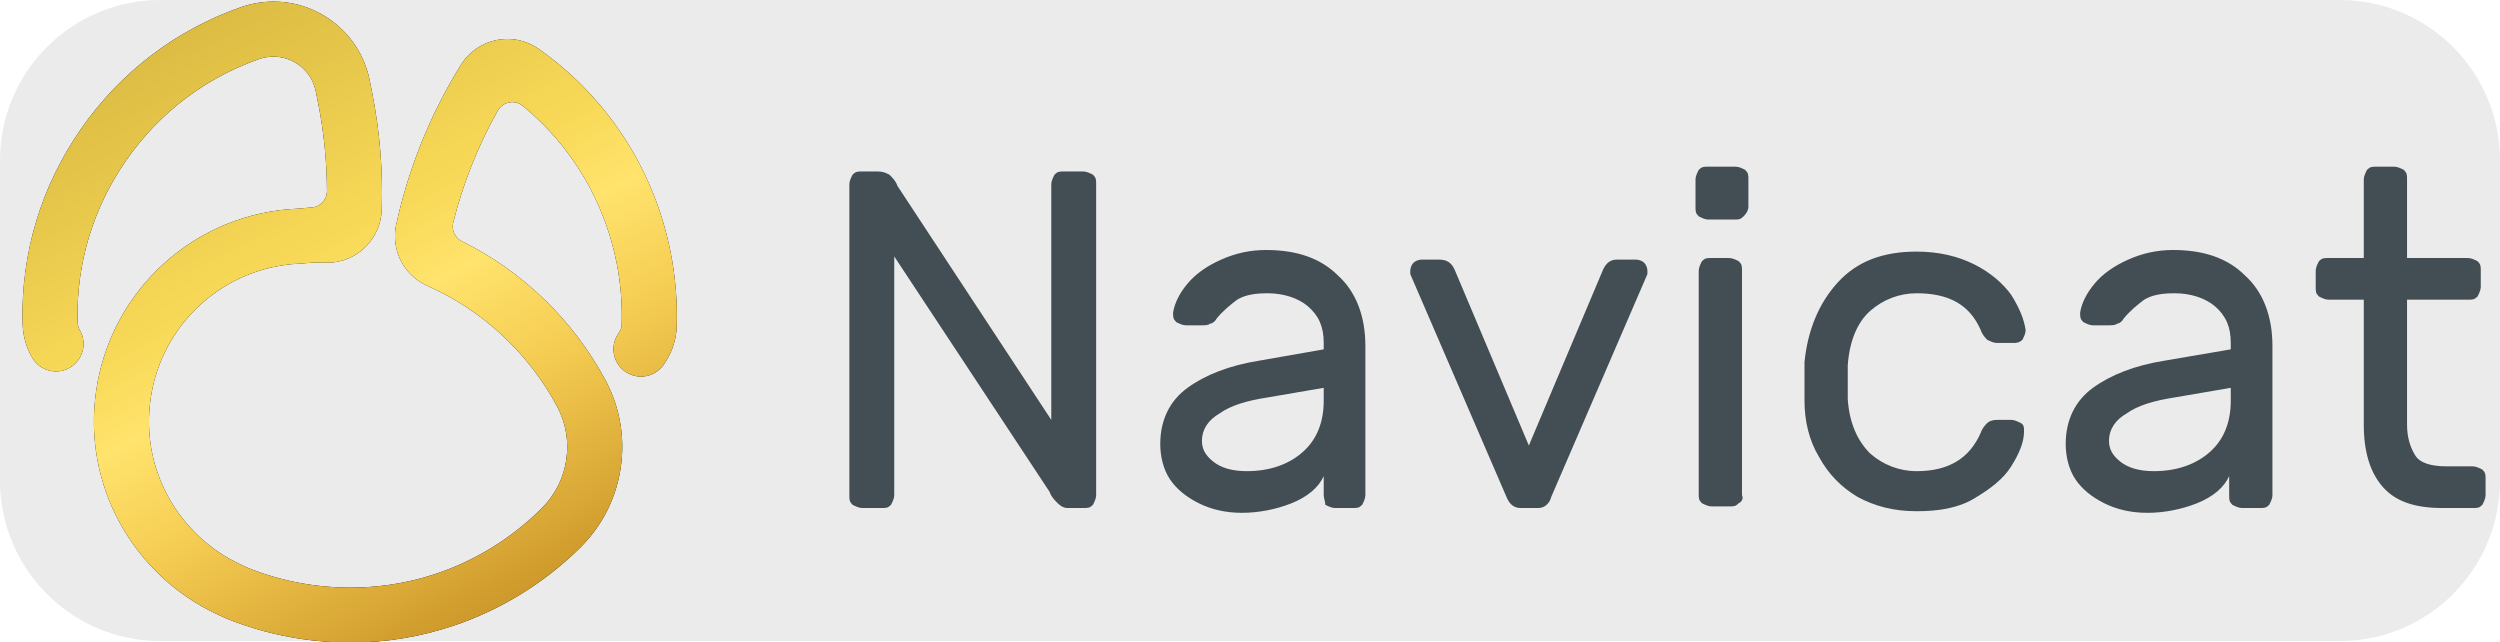
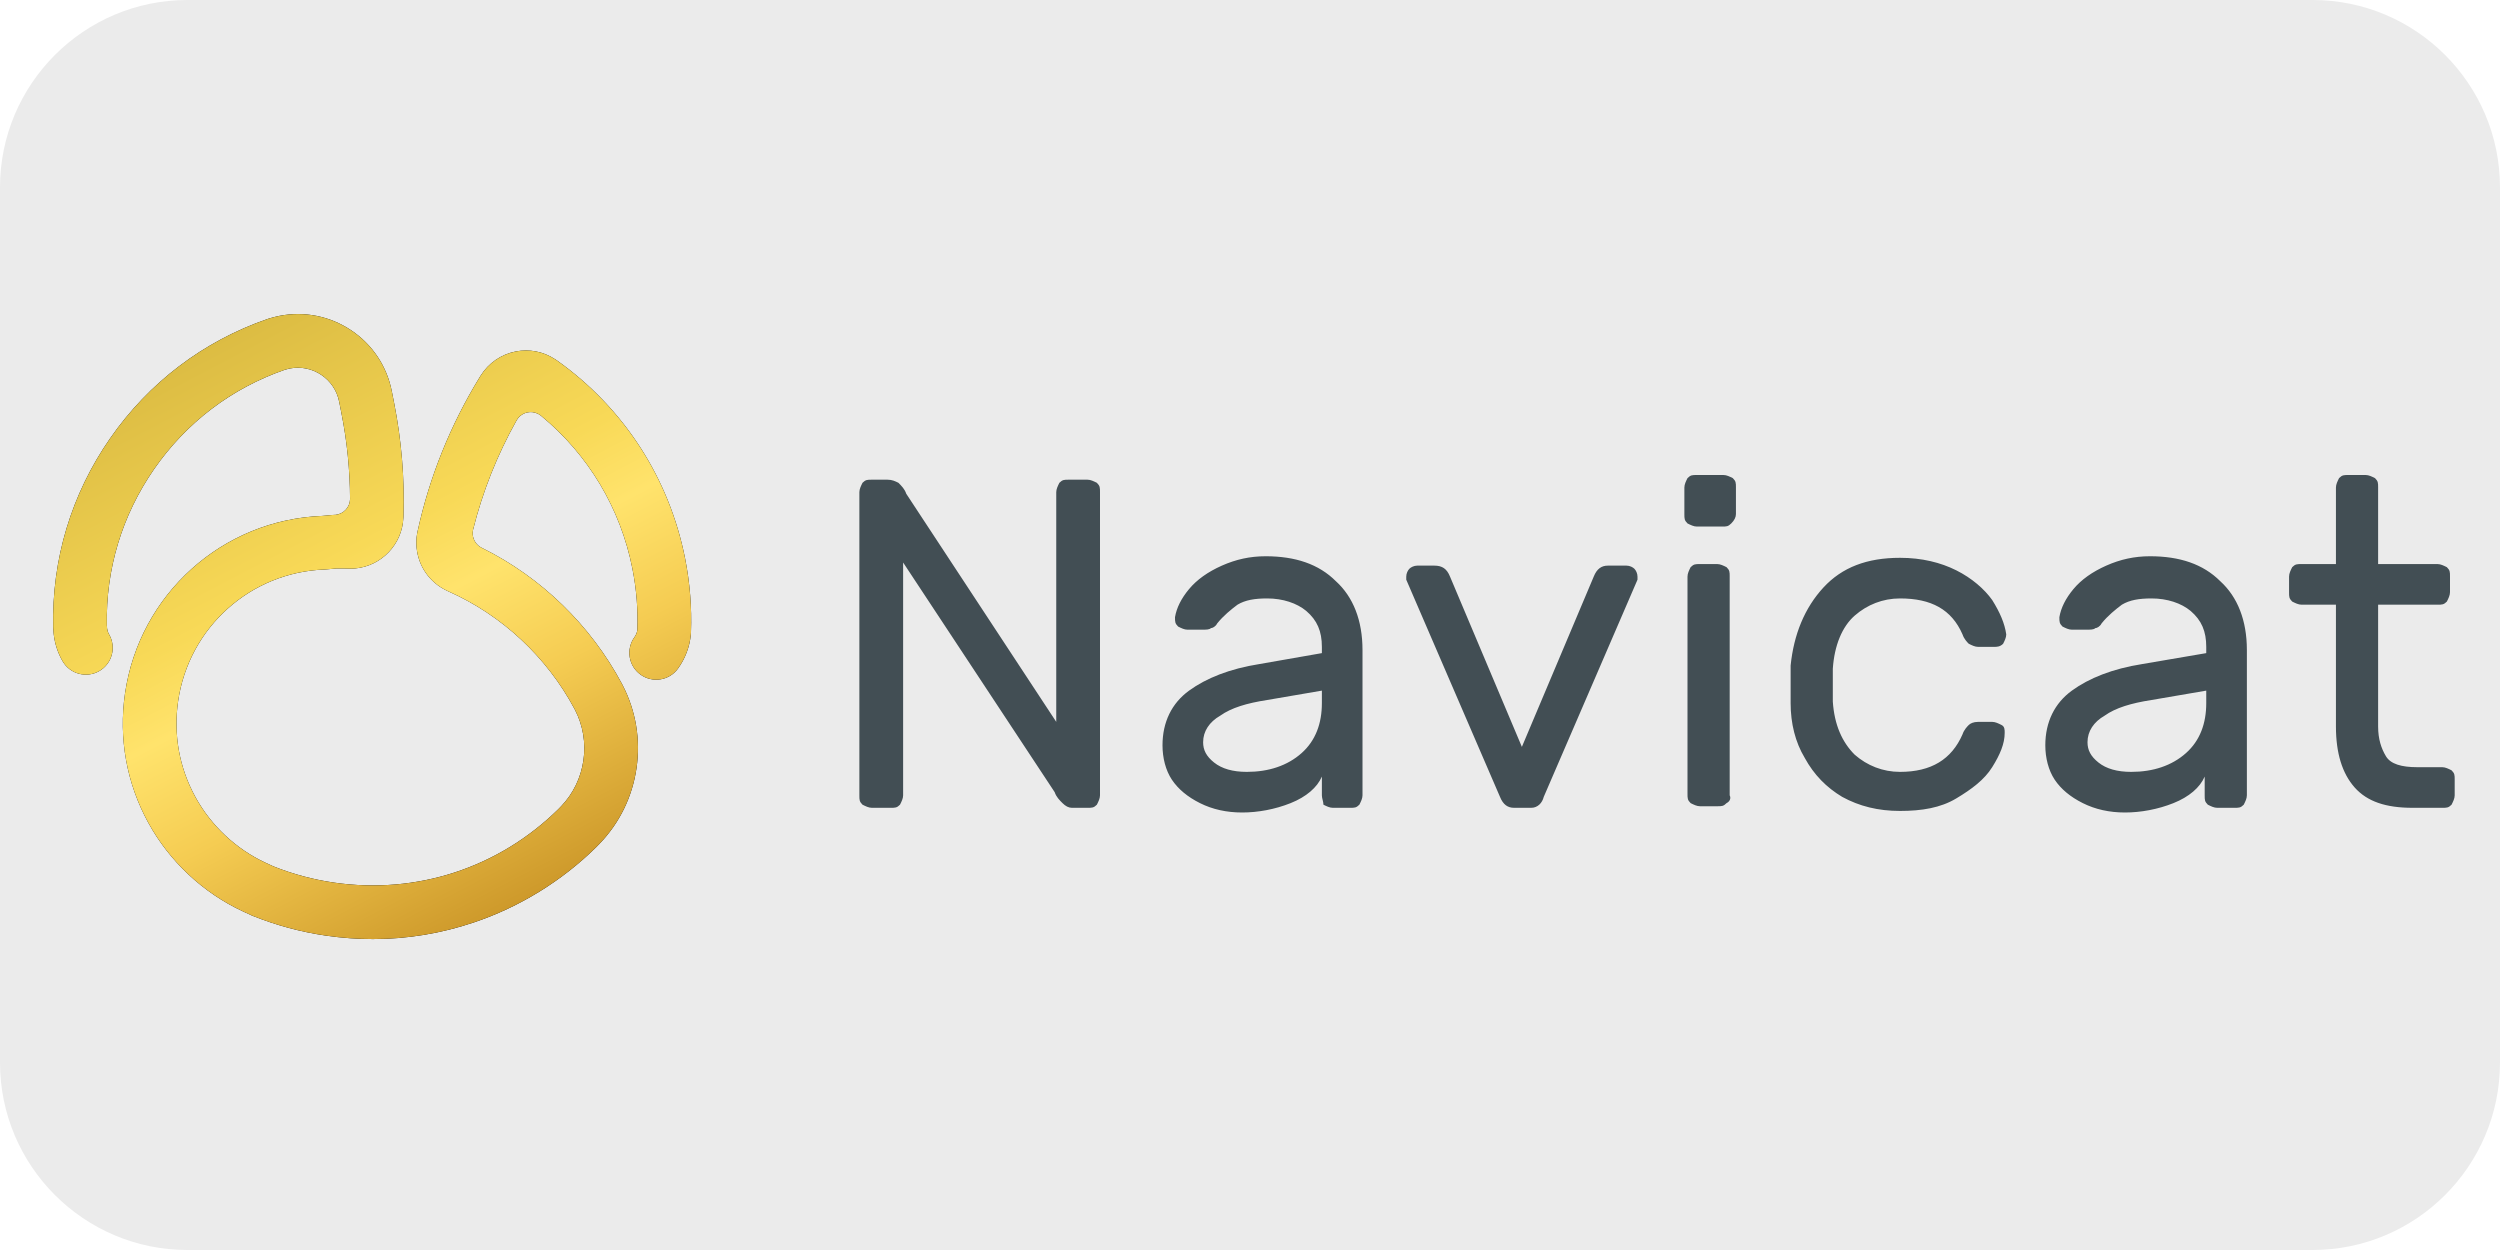
- <svg xmlns="http://www.w3.org/2000/svg" width="100%" height="100%" viewBox="0 0 156 40" version="1.1" xml:space="preserve" style="fill-rule:evenodd;clip-rule:evenodd;stroke-linejoin:round;stroke-miterlimit:2;">
-   <path d="M156,10L156,30C156,35.519 151.519,40 146,40L10,40C4.481,40 0,35.519 0,30L0,10C0,4.481 4.481,0 10,0L146,0C151.519,0 156,4.481 156,10Z" style="fill:rgb(235,235,235);" />
-   <path d="M66,31.4C65.8,31.2 65.6,31 65.5,30.7L55.8,16L55.8,30.9C55.8,31.1 55.7,31.3 55.6,31.5C55.4,31.7 55.3,31.7 55,31.7L53.8,31.7C53.6,31.7 53.4,31.6 53.2,31.5C53,31.3 53,31.2 53,30.9L53,11.5C53,11.3 53.1,11.1 53.2,10.9C53.4,10.7 53.5,10.7 53.8,10.7L54.8,10.7C55.1,10.7 55.3,10.8 55.5,10.9C55.7,11.1 55.9,11.3 56,11.6L65.6,26.2L65.6,11.5C65.6,11.3 65.7,11.1 65.8,10.9C66,10.7 66.1,10.7 66.4,10.7L67.6,10.7C67.8,10.7 68,10.8 68.2,10.9C68.4,11.1 68.4,11.2 68.4,11.5L68.4,30.9C68.4,31.1 68.3,31.3 68.2,31.5C68,31.7 67.9,31.7 67.6,31.7L66.6,31.7C66.4,31.7 66.2,31.6 66,31.4ZM82.6,21.8L82.6,21.4C82.6,20.4 82.3,19.7 81.6,19.1C81,18.6 80.1,18.3 79.1,18.3C78.3,18.3 77.7,18.4 77.2,18.7C76.8,19 76.3,19.4 75.9,19.9C75.8,20.1 75.6,20.2 75.5,20.2C75.4,20.3 75.2,20.3 74.9,20.3L74,20.3C73.8,20.3 73.6,20.2 73.4,20.1C73.2,19.9 73.2,19.8 73.2,19.5C73.3,18.9 73.6,18.3 74.1,17.7C74.6,17.1 75.3,16.6 76.2,16.2C77.1,15.8 78,15.6 79,15.6C80.9,15.6 82.4,16.1 83.5,17.2C84.6,18.2 85.2,19.7 85.2,21.6L85.2,30.9C85.2,31.1 85.1,31.3 85,31.5C84.8,31.7 84.7,31.7 84.4,31.7L83.3,31.7C83.1,31.7 82.9,31.6 82.7,31.5C82.7,31.3 82.6,31.1 82.6,30.9L82.6,29.7C82.3,30.4 81.6,31 80.6,31.4C79.6,31.8 78.5,32 77.5,32C76.5,32 75.6,31.8 74.8,31.4C74,31 73.4,30.5 73,29.9C72.6,29.3 72.4,28.5 72.4,27.7C72.4,26.2 73,25 74.1,24.2C75.2,23.4 76.7,22.8 78.6,22.5L82.6,21.8ZM82.6,24.2L79.1,24.8C77.8,25 76.8,25.3 76.1,25.8C75.4,26.2 75,26.8 75,27.5C75,28 75.2,28.4 75.7,28.8C76.2,29.2 76.9,29.4 77.8,29.4C79.2,29.4 80.4,29 81.3,28.2C82.2,27.4 82.6,26.3 82.6,25L82.6,24.2ZM96,31.7L94.9,31.7C94.5,31.7 94.2,31.5 94,31L88,17.1L88,16.9C88,16.7 88.1,16.5 88.2,16.4C88.3,16.3 88.5,16.2 88.7,16.2L89.8,16.2C90.3,16.2 90.6,16.4 90.8,16.9L95.4,27.8L100,16.9C100.2,16.4 100.5,16.2 100.9,16.2L102.1,16.2C102.3,16.2 102.5,16.3 102.6,16.4C102.7,16.5 102.8,16.7 102.8,16.9L102.8,17.1L96.8,31C96.7,31.4 96.4,31.7 96,31.7ZM108.8,13.5C108.6,13.7 108.5,13.7 108.2,13.7L106.6,13.7C106.4,13.7 106.2,13.6 106,13.5C105.8,13.3 105.8,13.2 105.8,12.9L105.8,11.2C105.8,11 105.9,10.8 106,10.6C106.2,10.4 106.3,10.4 106.6,10.4L108.3,10.4C108.5,10.4 108.7,10.5 108.9,10.6C109.1,10.8 109.1,10.9 109.1,11.2L109.1,12.9C109.1,13.1 109,13.3 108.8,13.5ZM108.5,31.4C108.3,31.6 108.2,31.6 107.9,31.6L106.8,31.6C106.6,31.6 106.4,31.5 106.2,31.4C106,31.2 106,31.1 106,30.8L106,16.9C106,16.7 106.1,16.5 106.2,16.3C106.4,16.1 106.5,16.1 106.8,16.1L107.9,16.1C108.1,16.1 108.3,16.2 108.5,16.3C108.7,16.5 108.7,16.6 108.7,16.9L108.7,30.9C108.8,31.1 108.7,31.3 108.5,31.4ZM123.6,27C123.7,26.7 123.9,26.5 124,26.4C124.1,26.3 124.3,26.2 124.6,26.2L125.5,26.2C125.7,26.2 125.9,26.3 126.1,26.4C126.3,26.5 126.3,26.7 126.3,26.9C126.3,27.6 126,28.3 125.5,29.1C125,29.9 124.2,30.5 123.2,31.1C122.2,31.7 121,31.9 119.6,31.9C118.2,31.9 117,31.6 115.9,31C114.9,30.4 114.1,29.6 113.5,28.5C112.9,27.5 112.6,26.3 112.6,25L112.6,22.6C112.8,20.6 113.5,18.9 114.7,17.6C115.9,16.3 117.5,15.7 119.6,15.7C121,15.7 122.2,16 123.2,16.5C124.2,17 125,17.7 125.5,18.4C126,19.2 126.3,19.9 126.4,20.6C126.4,20.8 126.3,21 126.2,21.2C126,21.4 125.8,21.4 125.6,21.4L124.6,21.4C124.4,21.4 124.2,21.3 124,21.2C123.9,21.1 123.7,20.9 123.6,20.6C122.9,19 121.6,18.3 119.6,18.3C118.5,18.3 117.5,18.7 116.7,19.4C115.9,20.1 115.4,21.3 115.3,22.8L115.3,24.9C115.4,26.4 115.9,27.5 116.7,28.3C117.5,29 118.5,29.4 119.6,29.4C121.6,29.4 122.9,28.6 123.6,27ZM139.2,21.8L139.2,21.4C139.2,20.4 138.9,19.7 138.2,19.1C137.6,18.6 136.7,18.3 135.7,18.3C134.9,18.3 134.3,18.4 133.8,18.7C133.4,19 132.9,19.4 132.5,19.9C132.4,20.1 132.2,20.2 132.1,20.2C132,20.3 131.8,20.3 131.5,20.3L130.6,20.3C130.4,20.3 130.2,20.2 130,20.1C129.8,19.9 129.8,19.8 129.8,19.5C129.9,18.9 130.2,18.3 130.7,17.7C131.2,17.1 131.9,16.6 132.8,16.2C133.7,15.8 134.6,15.6 135.6,15.6C137.5,15.6 139,16.1 140.1,17.2C141.2,18.2 141.8,19.7 141.8,21.6L141.8,30.9C141.8,31.1 141.7,31.3 141.6,31.5C141.4,31.7 141.3,31.7 141,31.7L139.9,31.7C139.7,31.7 139.5,31.6 139.3,31.5C139.1,31.3 139.1,31.2 139.1,30.9L139.1,29.7C138.8,30.4 138.1,31 137.1,31.4C136.1,31.8 135,32 134,32C133,32 132.1,31.8 131.3,31.4C130.5,31 129.9,30.5 129.5,29.9C129.1,29.3 128.9,28.5 128.9,27.7C128.9,26.2 129.5,25 130.6,24.2C131.7,23.4 133.2,22.8 135.1,22.5L139.2,21.8ZM139.2,24.2L135.7,24.8C134.4,25 133.4,25.3 132.7,25.8C132,26.2 131.6,26.8 131.6,27.5C131.6,28 131.8,28.4 132.3,28.8C132.8,29.2 133.5,29.4 134.4,29.4C135.8,29.4 137,29 137.9,28.2C138.8,27.4 139.2,26.3 139.2,25L139.2,24.2ZM150.7,28.4C151,28.9 151.7,29.1 152.7,29.1L154.3,29.1C154.5,29.1 154.7,29.2 154.9,29.3C155.1,29.5 155.1,29.6 155.1,29.9L155.1,30.9C155.1,31.1 155,31.3 154.9,31.5C154.7,31.7 154.6,31.7 154.3,31.7L152.4,31.7C150.7,31.7 149.5,31.3 148.7,30.4C147.9,29.5 147.5,28.2 147.5,26.5L147.5,18.7L145.3,18.7C145.1,18.7 144.9,18.6 144.7,18.5C144.5,18.3 144.5,18.2 144.5,17.9L144.5,16.9C144.5,16.7 144.6,16.5 144.7,16.3C144.9,16.1 145,16.1 145.3,16.1L147.5,16.1L147.5,11.2C147.5,11 147.6,10.8 147.7,10.6C147.9,10.4 148,10.4 148.3,10.4L149.4,10.4C149.6,10.4 149.8,10.5 150,10.6C150.2,10.8 150.2,10.9 150.2,11.2L150.2,16.1L154,16.1C154.2,16.1 154.4,16.2 154.6,16.3C154.8,16.5 154.8,16.6 154.8,16.9L154.8,17.9C154.8,18.1 154.7,18.3 154.6,18.5C154.4,18.7 154.3,18.7 154,18.7L150.2,18.7L150.2,26.5C150.2,27.3 150.4,27.9 150.7,28.4Z" style="fill:rgb(66,78,84);fill-rule:nonzero;" />
-   <g id="Fill-1">
-     <path id="path-2" d="M19.468,12.95C19.992,12.898 20.387,12.465 20.403,11.952L20.403,11.918C20.396,10.093 20.212,8.26 19.854,6.456L19.705,5.703C19.416,4.247 17.996,3.297 16.538,3.585C16.435,3.605 16.333,3.632 16.235,3.663C12.822,4.846 9.931,7.043 7.866,10.017C5.811,12.979 4.765,16.435 4.839,20.014L4.856,20.239C4.875,20.368 4.916,20.489 4.981,20.599C5.457,21.419 5.178,22.469 4.358,22.945C3.537,23.42 2.486,23.142 2.01,22.322C1.704,21.796 1.513,21.221 1.441,20.614C1.438,20.59 1.435,20.565 1.434,20.541L1.41,20.226C1.408,20.196 1.406,20.167 1.406,20.137C1.305,15.811 2.563,11.636 5.043,8.062C7.529,4.48 11.014,1.836 15.119,0.417C15.129,0.414 15.148,0.407 15.157,0.404C15.389,0.329 15.629,0.266 15.871,0.218C17.477,-0.099 19.111,0.227 20.472,1.137C21.832,2.047 22.757,3.432 23.075,5.036L23.224,5.789C23.699,8.187 23.9,10.631 23.822,13.052C23.821,13.076 23.82,13.098 23.818,13.122L23.815,13.157C23.737,14.831 22.427,16.213 20.753,16.378C20.68,16.385 20.607,16.39 20.534,16.393C20.492,16.394 20.451,16.394 20.409,16.392L20.381,16.391C20.103,16.381 19.821,16.378 19.541,16.381L18.888,16.441C18.856,16.444 18.824,16.446 18.791,16.447C14.037,16.615 10.087,20.156 9.401,24.868C9.089,27.005 9.472,29.131 10.509,31.017C11.513,32.844 13.1,34.332 14.978,35.208L15.501,35.449C16.738,35.943 18.04,36.292 19.372,36.486C24.673,37.257 29.906,35.545 33.731,31.789L33.911,31.604C34.679,30.801 35.175,29.784 35.338,28.669C35.5,27.554 35.316,26.438 34.804,25.44L34.767,25.369C32.99,22.043 30.125,19.373 26.699,17.849C26.681,17.841 26.664,17.833 26.647,17.825L26.563,17.784C25.49,17.264 24.78,16.245 24.662,15.061C24.632,14.749 24.644,14.435 24.699,14.128C24.703,14.106 24.707,14.084 24.712,14.062L24.723,14.011C25.487,10.518 26.827,7.192 28.707,4.13C28.712,4.122 28.717,4.114 28.721,4.106L28.773,4.026C29.269,3.235 30.078,2.677 30.995,2.496C31.877,2.321 32.774,2.497 33.524,2.99L33.569,3.018C33.595,3.035 33.621,3.052 33.646,3.07C37.916,6.101 40.827,10.598 41.845,15.732C42.154,17.291 42.281,18.88 42.224,20.454L42.222,20.509C42.221,20.542 42.218,20.574 42.215,20.607C42.14,21.393 41.855,22.148 41.389,22.79C40.833,23.558 39.759,23.729 38.991,23.173C38.222,22.618 38.05,21.545 38.607,20.777C38.706,20.64 38.769,20.482 38.791,20.317C38.838,19.014 38.732,17.695 38.475,16.399C37.709,12.532 35.651,9.1 32.633,6.615L32.61,6.596C32.406,6.436 32.143,6.352 31.865,6.379C31.517,6.413 31.227,6.615 31.065,6.897L31.049,6.924C29.816,9.128 28.885,11.47 28.274,13.912L28.27,13.939C28.252,14.033 28.248,14.131 28.257,14.232C28.293,14.589 28.506,14.887 28.802,15.045C28.812,15.05 28.822,15.055 28.832,15.06L28.852,15.069C32.642,16.949 35.801,20.011 37.804,23.766C37.809,23.774 37.813,23.782 37.817,23.79L37.861,23.875C38.7,25.51 39.003,27.339 38.737,29.163C38.471,30.988 37.658,32.656 36.385,33.984L36.184,34.192C36.175,34.201 36.165,34.211 36.156,34.22C33.957,36.384 31.253,38.048 28.336,39.032C26.228,39.743 24.06,40.1 21.864,40.1C20.874,40.1 19.877,40.027 18.877,39.882C17.261,39.647 15.681,39.221 14.179,38.617C14.153,38.607 14.127,38.596 14.101,38.584L13.532,38.321C10.991,37.136 8.85,35.13 7.498,32.669C6.099,30.123 5.581,27.255 6.001,24.374C6.925,18.036 12.228,13.269 18.62,13.019L19.292,12.958C19.335,12.954 19.378,12.951 19.421,12.951L19.468,12.95Z" />
-     <path id="path-21" d="M19.468,12.95C19.992,12.898 20.387,12.465 20.403,11.952L20.403,11.918C20.396,10.093 20.212,8.26 19.854,6.456L19.705,5.703C19.416,4.247 17.996,3.297 16.538,3.585C16.435,3.605 16.333,3.632 16.235,3.663C12.822,4.846 9.931,7.043 7.866,10.017C5.811,12.979 4.765,16.435 4.839,20.014L4.856,20.239C4.875,20.368 4.916,20.489 4.981,20.599C5.457,21.419 5.178,22.469 4.358,22.945C3.537,23.42 2.486,23.142 2.01,22.322C1.704,21.796 1.513,21.221 1.441,20.614C1.438,20.59 1.435,20.565 1.434,20.541L1.41,20.226C1.408,20.196 1.406,20.167 1.406,20.137C1.305,15.811 2.563,11.636 5.043,8.062C7.529,4.48 11.014,1.836 15.119,0.417C15.129,0.414 15.148,0.407 15.157,0.404C15.389,0.329 15.629,0.266 15.871,0.218C17.477,-0.099 19.111,0.227 20.472,1.137C21.832,2.047 22.757,3.432 23.075,5.036L23.224,5.789C23.699,8.187 23.9,10.631 23.822,13.052C23.821,13.076 23.82,13.098 23.818,13.122L23.815,13.157C23.737,14.831 22.427,16.213 20.753,16.378C20.68,16.385 20.607,16.39 20.534,16.393C20.492,16.394 20.451,16.394 20.409,16.392L20.381,16.391C20.103,16.381 19.821,16.378 19.541,16.381L18.888,16.441C18.856,16.444 18.824,16.446 18.791,16.447C14.037,16.615 10.087,20.156 9.401,24.868C9.089,27.005 9.472,29.131 10.509,31.017C11.513,32.844 13.1,34.332 14.978,35.208L15.501,35.449C16.738,35.943 18.04,36.292 19.372,36.486C24.673,37.257 29.906,35.545 33.731,31.789L33.911,31.604C34.679,30.801 35.175,29.784 35.338,28.669C35.5,27.554 35.316,26.438 34.804,25.44L34.767,25.369C32.99,22.043 30.125,19.373 26.699,17.849C26.681,17.841 26.664,17.833 26.647,17.825L26.563,17.784C25.49,17.264 24.78,16.245 24.662,15.061C24.632,14.749 24.644,14.435 24.699,14.128C24.703,14.106 24.707,14.084 24.712,14.062L24.723,14.011C25.487,10.518 26.827,7.192 28.707,4.13C28.712,4.122 28.717,4.114 28.721,4.106L28.773,4.026C29.269,3.235 30.078,2.677 30.995,2.496C31.877,2.321 32.774,2.497 33.524,2.99L33.569,3.018C33.595,3.035 33.621,3.052 33.646,3.07C37.916,6.101 40.827,10.598 41.845,15.732C42.154,17.291 42.281,18.88 42.224,20.454L42.222,20.509C42.221,20.542 42.218,20.574 42.215,20.607C42.14,21.393 41.855,22.148 41.389,22.79C40.833,23.558 39.759,23.729 38.991,23.173C38.222,22.618 38.05,21.545 38.607,20.777C38.706,20.64 38.769,20.482 38.791,20.317C38.838,19.014 38.732,17.695 38.475,16.399C37.709,12.532 35.651,9.1 32.633,6.615L32.61,6.596C32.406,6.436 32.143,6.352 31.865,6.379C31.517,6.413 31.227,6.615 31.065,6.897L31.049,6.924C29.816,9.128 28.885,11.47 28.274,13.912L28.27,13.939C28.252,14.033 28.248,14.131 28.257,14.232C28.293,14.589 28.506,14.887 28.802,15.045C28.812,15.05 28.822,15.055 28.832,15.06L28.852,15.069C32.642,16.949 35.801,20.011 37.804,23.766C37.809,23.774 37.813,23.782 37.817,23.79L37.861,23.875C38.7,25.51 39.003,27.339 38.737,29.163C38.471,30.988 37.658,32.656 36.385,33.984L36.184,34.192C36.175,34.201 36.165,34.211 36.156,34.22C33.957,36.384 31.253,38.048 28.336,39.032C26.228,39.743 24.06,40.1 21.864,40.1C20.874,40.1 19.877,40.027 18.877,39.882C17.261,39.647 15.681,39.221 14.179,38.617C14.153,38.607 14.127,38.596 14.101,38.584L13.532,38.321C10.991,37.136 8.85,35.13 7.498,32.669C6.099,30.123 5.581,27.255 6.001,24.374C6.925,18.036 12.228,13.269 18.62,13.019L19.292,12.958C19.335,12.954 19.378,12.951 19.421,12.951L19.468,12.95Z" style="fill:url(#_Linear1);" />
+ <svg xmlns="http://www.w3.org/2000/svg" width="100%" height="100%" viewBox="0 0 160 80" version="1.1" xml:space="preserve" style="fill-rule:evenodd;clip-rule:evenodd;stroke-linejoin:round;stroke-miterlimit:2;">
+   <path d="M160,12L160,68C160,74.623 154.623,80 148,80L12,80C5.377,80 0,74.623 0,68L0,12C0,5.377 5.377,0 12,0L148,0C154.623,0 160,5.377 160,12Z" style="fill:rgb(235,235,235);" />
+   <g transform="matrix(1,0,0,1,2,1)">
+     <g transform="matrix(1,0,0,1,0,19)">
+       <path d="M66,31.4C65.8,31.2 65.6,31 65.5,30.7L55.8,16L55.8,30.9C55.8,31.1 55.7,31.3 55.6,31.5C55.4,31.7 55.3,31.7 55,31.7L53.8,31.7C53.6,31.7 53.4,31.6 53.2,31.5C53,31.3 53,31.2 53,30.9L53,11.5C53,11.3 53.1,11.1 53.2,10.9C53.4,10.7 53.5,10.7 53.8,10.7L54.8,10.7C55.1,10.7 55.3,10.8 55.5,10.9C55.7,11.1 55.9,11.3 56,11.6L65.6,26.2L65.6,11.5C65.6,11.3 65.7,11.1 65.8,10.9C66,10.7 66.1,10.7 66.4,10.7L67.6,10.7C67.8,10.7 68,10.8 68.2,10.9C68.4,11.1 68.4,11.2 68.4,11.5L68.4,30.9C68.4,31.1 68.3,31.3 68.2,31.5C68,31.7 67.9,31.7 67.6,31.7L66.6,31.7C66.4,31.7 66.2,31.6 66,31.4ZM82.6,21.8L82.6,21.4C82.6,20.4 82.3,19.7 81.6,19.1C81,18.6 80.1,18.3 79.1,18.3C78.3,18.3 77.7,18.4 77.2,18.7C76.8,19 76.3,19.4 75.9,19.9C75.8,20.1 75.6,20.2 75.5,20.2C75.4,20.3 75.2,20.3 74.9,20.3L74,20.3C73.8,20.3 73.6,20.2 73.4,20.1C73.2,19.9 73.2,19.8 73.2,19.5C73.3,18.9 73.6,18.3 74.1,17.7C74.6,17.1 75.3,16.6 76.2,16.2C77.1,15.8 78,15.6 79,15.6C80.9,15.6 82.4,16.1 83.5,17.2C84.6,18.2 85.2,19.7 85.2,21.6L85.2,30.9C85.2,31.1 85.1,31.3 85,31.5C84.8,31.7 84.7,31.7 84.4,31.7L83.3,31.7C83.1,31.7 82.9,31.6 82.7,31.5C82.7,31.3 82.6,31.1 82.6,30.9L82.6,29.7C82.3,30.4 81.6,31 80.6,31.4C79.6,31.8 78.5,32 77.5,32C76.5,32 75.6,31.8 74.8,31.4C74,31 73.4,30.5 73,29.9C72.6,29.3 72.4,28.5 72.4,27.7C72.4,26.2 73,25 74.1,24.2C75.2,23.4 76.7,22.8 78.6,22.5L82.6,21.8ZM82.6,24.2L79.1,24.8C77.8,25 76.8,25.3 76.1,25.8C75.4,26.2 75,26.8 75,27.5C75,28 75.2,28.4 75.7,28.8C76.2,29.2 76.9,29.4 77.8,29.4C79.2,29.4 80.4,29 81.3,28.2C82.2,27.4 82.6,26.3 82.6,25L82.6,24.2ZM96,31.7L94.9,31.7C94.5,31.7 94.2,31.5 94,31L88,17.1L88,16.9C88,16.7 88.1,16.5 88.2,16.4C88.3,16.3 88.5,16.2 88.7,16.2L89.8,16.2C90.3,16.2 90.6,16.4 90.8,16.9L95.4,27.8L100,16.9C100.2,16.4 100.5,16.2 100.9,16.2L102.1,16.2C102.3,16.2 102.5,16.3 102.6,16.4C102.7,16.5 102.8,16.7 102.8,16.9L102.8,17.1L96.8,31C96.7,31.4 96.4,31.7 96,31.7ZM108.8,13.5C108.6,13.7 108.5,13.7 108.2,13.7L106.6,13.7C106.4,13.7 106.2,13.6 106,13.5C105.8,13.3 105.8,13.2 105.8,12.9L105.8,11.2C105.8,11 105.9,10.8 106,10.6C106.2,10.4 106.3,10.4 106.6,10.4L108.3,10.4C108.5,10.4 108.7,10.5 108.9,10.6C109.1,10.8 109.1,10.9 109.1,11.2L109.1,12.9C109.1,13.1 109,13.3 108.8,13.5ZM108.5,31.4C108.3,31.6 108.2,31.6 107.9,31.6L106.8,31.6C106.6,31.6 106.4,31.5 106.2,31.4C106,31.2 106,31.1 106,30.8L106,16.9C106,16.7 106.1,16.5 106.2,16.3C106.4,16.1 106.5,16.1 106.8,16.1L107.9,16.1C108.1,16.1 108.3,16.2 108.5,16.3C108.7,16.5 108.7,16.6 108.7,16.9L108.7,30.9C108.8,31.1 108.7,31.3 108.5,31.4ZM123.6,27C123.7,26.7 123.9,26.5 124,26.4C124.1,26.3 124.3,26.2 124.6,26.2L125.5,26.2C125.7,26.2 125.9,26.3 126.1,26.4C126.3,26.5 126.3,26.7 126.3,26.9C126.3,27.6 126,28.3 125.5,29.1C125,29.9 124.2,30.5 123.2,31.1C122.2,31.7 121,31.9 119.6,31.9C118.2,31.9 117,31.6 115.9,31C114.9,30.4 114.1,29.6 113.5,28.5C112.9,27.5 112.6,26.3 112.6,25L112.6,22.6C112.8,20.6 113.5,18.9 114.7,17.6C115.9,16.3 117.5,15.7 119.6,15.7C121,15.7 122.2,16 123.2,16.5C124.2,17 125,17.7 125.5,18.4C126,19.2 126.3,19.9 126.4,20.6C126.4,20.8 126.3,21 126.2,21.2C126,21.4 125.8,21.4 125.6,21.4L124.6,21.4C124.4,21.4 124.2,21.3 124,21.2C123.9,21.1 123.7,20.9 123.6,20.6C122.9,19 121.6,18.3 119.6,18.3C118.5,18.3 117.5,18.7 116.7,19.4C115.9,20.1 115.4,21.3 115.3,22.8L115.3,24.9C115.4,26.4 115.9,27.5 116.7,28.3C117.5,29 118.5,29.4 119.6,29.4C121.6,29.4 122.9,28.6 123.6,27ZM139.2,21.8L139.2,21.4C139.2,20.4 138.9,19.7 138.2,19.1C137.6,18.6 136.7,18.3 135.7,18.3C134.9,18.3 134.3,18.4 133.8,18.7C133.4,19 132.9,19.4 132.5,19.9C132.4,20.1 132.2,20.2 132.1,20.2C132,20.3 131.8,20.3 131.5,20.3L130.6,20.3C130.4,20.3 130.2,20.2 130,20.1C129.8,19.9 129.8,19.8 129.8,19.5C129.9,18.9 130.2,18.3 130.7,17.7C131.2,17.1 131.9,16.6 132.8,16.2C133.7,15.8 134.6,15.6 135.6,15.6C137.5,15.6 139,16.1 140.1,17.2C141.2,18.2 141.8,19.7 141.8,21.6L141.8,30.9C141.8,31.1 141.7,31.3 141.6,31.5C141.4,31.7 141.3,31.7 141,31.7L139.9,31.7C139.7,31.7 139.5,31.6 139.3,31.5C139.1,31.3 139.1,31.2 139.1,30.9L139.1,29.7C138.8,30.4 138.1,31 137.1,31.4C136.1,31.8 135,32 134,32C133,32 132.1,31.8 131.3,31.4C130.5,31 129.9,30.5 129.5,29.9C129.1,29.3 128.9,28.5 128.9,27.7C128.9,26.2 129.5,25 130.6,24.2C131.7,23.4 133.2,22.8 135.1,22.5L139.2,21.8ZM139.2,24.2L135.7,24.8C134.4,25 133.4,25.3 132.7,25.8C132,26.2 131.6,26.8 131.6,27.5C131.6,28 131.8,28.4 132.3,28.8C132.8,29.2 133.5,29.4 134.4,29.4C135.8,29.4 137,29 137.9,28.2C138.8,27.4 139.2,26.3 139.2,25L139.2,24.2ZM150.7,28.4C151,28.9 151.7,29.1 152.7,29.1L154.3,29.1C154.5,29.1 154.7,29.2 154.9,29.3C155.1,29.5 155.1,29.6 155.1,29.9L155.1,30.9C155.1,31.1 155,31.3 154.9,31.5C154.7,31.7 154.6,31.7 154.3,31.7L152.4,31.7C150.7,31.7 149.5,31.3 148.7,30.4C147.9,29.5 147.5,28.2 147.5,26.5L147.5,18.7L145.3,18.7C145.1,18.7 144.9,18.6 144.7,18.5C144.5,18.3 144.5,18.2 144.5,17.9L144.5,16.9C144.5,16.7 144.6,16.5 144.7,16.3C144.9,16.1 145,16.1 145.3,16.1L147.5,16.1L147.5,11.2C147.5,11 147.6,10.8 147.7,10.6C147.9,10.4 148,10.4 148.3,10.4L149.4,10.4C149.6,10.4 149.8,10.5 150,10.6C150.2,10.8 150.2,10.9 150.2,11.2L150.2,16.1L154,16.1C154.2,16.1 154.4,16.2 154.6,16.3C154.8,16.5 154.8,16.6 154.8,16.9L154.8,17.9C154.8,18.1 154.7,18.3 154.6,18.5C154.4,18.7 154.3,18.7 154,18.7L150.2,18.7L150.2,26.5C150.2,27.3 150.4,27.9 150.7,28.4Z" style="fill:rgb(66,78,84);fill-rule:nonzero;" />
+     </g>
+     <g id="Fill-1" transform="matrix(1,0,0,1,0,19)">
+       <path id="path-2" d="M19.468,12.95C19.992,12.898 20.387,12.465 20.403,11.952L20.403,11.918C20.396,10.093 20.212,8.26 19.854,6.456L19.705,5.703C19.416,4.247 17.996,3.297 16.538,3.585C16.435,3.605 16.333,3.632 16.235,3.663C12.822,4.846 9.931,7.043 7.866,10.017C5.811,12.979 4.765,16.435 4.839,20.014L4.856,20.239C4.875,20.368 4.916,20.489 4.981,20.599C5.457,21.419 5.178,22.469 4.358,22.945C3.537,23.42 2.486,23.142 2.01,22.322C1.704,21.796 1.513,21.221 1.441,20.614C1.438,20.59 1.435,20.565 1.434,20.541L1.41,20.226C1.408,20.196 1.406,20.167 1.406,20.137C1.305,15.811 2.563,11.636 5.043,8.062C7.529,4.48 11.014,1.836 15.119,0.417C15.129,0.414 15.148,0.407 15.157,0.404C15.389,0.329 15.629,0.266 15.871,0.218C17.477,-0.099 19.111,0.227 20.472,1.137C21.832,2.047 22.757,3.432 23.075,5.036L23.224,5.789C23.699,8.187 23.9,10.631 23.822,13.052C23.821,13.076 23.82,13.098 23.818,13.122L23.815,13.157C23.737,14.831 22.427,16.213 20.753,16.378C20.68,16.385 20.607,16.39 20.534,16.393C20.492,16.394 20.451,16.394 20.409,16.392L20.381,16.391C20.103,16.381 19.821,16.378 19.541,16.381L18.888,16.441C18.856,16.444 18.824,16.446 18.791,16.447C14.037,16.615 10.087,20.156 9.401,24.868C9.089,27.005 9.472,29.131 10.509,31.017C11.513,32.844 13.1,34.332 14.978,35.208L15.501,35.449C16.738,35.943 18.04,36.292 19.372,36.486C24.673,37.257 29.906,35.545 33.731,31.789L33.911,31.604C34.679,30.801 35.175,29.784 35.338,28.669C35.5,27.554 35.316,26.438 34.804,25.44L34.767,25.369C32.99,22.043 30.125,19.373 26.699,17.849C26.681,17.841 26.664,17.833 26.647,17.825L26.563,17.784C25.49,17.264 24.78,16.245 24.662,15.061C24.632,14.749 24.644,14.435 24.699,14.128C24.703,14.106 24.707,14.084 24.712,14.062L24.723,14.011C25.487,10.518 26.827,7.192 28.707,4.13C28.712,4.122 28.717,4.114 28.721,4.106L28.773,4.026C29.269,3.235 30.078,2.677 30.995,2.496C31.877,2.321 32.774,2.497 33.524,2.99L33.569,3.018C33.595,3.035 33.621,3.052 33.646,3.07C37.916,6.101 40.827,10.598 41.845,15.732C42.154,17.291 42.281,18.88 42.224,20.454L42.222,20.509C42.221,20.542 42.218,20.574 42.215,20.607C42.14,21.393 41.855,22.148 41.389,22.79C40.833,23.558 39.759,23.729 38.991,23.173C38.222,22.618 38.05,21.545 38.607,20.777C38.706,20.64 38.769,20.482 38.791,20.317C38.838,19.014 38.732,17.695 38.475,16.399C37.709,12.532 35.651,9.1 32.633,6.615L32.61,6.596C32.406,6.436 32.143,6.352 31.865,6.379C31.517,6.413 31.227,6.615 31.065,6.897L31.049,6.924C29.816,9.128 28.885,11.47 28.274,13.912L28.27,13.939C28.252,14.033 28.248,14.131 28.257,14.232C28.293,14.589 28.506,14.887 28.802,15.045C28.812,15.05 28.822,15.055 28.832,15.06L28.852,15.069C32.642,16.949 35.801,20.011 37.804,23.766C37.809,23.774 37.813,23.782 37.817,23.79L37.861,23.875C38.7,25.51 39.003,27.339 38.737,29.163C38.471,30.988 37.658,32.656 36.385,33.984L36.184,34.192C36.175,34.201 36.165,34.211 36.156,34.22C33.957,36.384 31.253,38.048 28.336,39.032C26.228,39.743 24.06,40.1 21.864,40.1C20.874,40.1 19.877,40.027 18.877,39.882C17.261,39.647 15.681,39.221 14.179,38.617C14.153,38.607 14.127,38.596 14.101,38.584L13.532,38.321C10.991,37.136 8.85,35.13 7.498,32.669C6.099,30.123 5.581,27.255 6.001,24.374C6.925,18.036 12.228,13.269 18.62,13.019L19.292,12.958C19.335,12.954 19.378,12.951 19.421,12.951L19.468,12.95Z" />
+       <path id="path-21" d="M19.468,12.95C19.992,12.898 20.387,12.465 20.403,11.952L20.403,11.918C20.396,10.093 20.212,8.26 19.854,6.456L19.705,5.703C19.416,4.247 17.996,3.297 16.538,3.585C16.435,3.605 16.333,3.632 16.235,3.663C12.822,4.846 9.931,7.043 7.866,10.017C5.811,12.979 4.765,16.435 4.839,20.014L4.856,20.239C4.875,20.368 4.916,20.489 4.981,20.599C5.457,21.419 5.178,22.469 4.358,22.945C3.537,23.42 2.486,23.142 2.01,22.322C1.704,21.796 1.513,21.221 1.441,20.614C1.438,20.59 1.435,20.565 1.434,20.541L1.41,20.226C1.408,20.196 1.406,20.167 1.406,20.137C1.305,15.811 2.563,11.636 5.043,8.062C7.529,4.48 11.014,1.836 15.119,0.417C15.129,0.414 15.148,0.407 15.157,0.404C15.389,0.329 15.629,0.266 15.871,0.218C17.477,-0.099 19.111,0.227 20.472,1.137C21.832,2.047 22.757,3.432 23.075,5.036L23.224,5.789C23.699,8.187 23.9,10.631 23.822,13.052C23.821,13.076 23.82,13.098 23.818,13.122L23.815,13.157C23.737,14.831 22.427,16.213 20.753,16.378C20.68,16.385 20.607,16.39 20.534,16.393C20.492,16.394 20.451,16.394 20.409,16.392L20.381,16.391C20.103,16.381 19.821,16.378 19.541,16.381L18.888,16.441C18.856,16.444 18.824,16.446 18.791,16.447C14.037,16.615 10.087,20.156 9.401,24.868C9.089,27.005 9.472,29.131 10.509,31.017C11.513,32.844 13.1,34.332 14.978,35.208L15.501,35.449C16.738,35.943 18.04,36.292 19.372,36.486C24.673,37.257 29.906,35.545 33.731,31.789L33.911,31.604C34.679,30.801 35.175,29.784 35.338,28.669C35.5,27.554 35.316,26.438 34.804,25.44L34.767,25.369C32.99,22.043 30.125,19.373 26.699,17.849C26.681,17.841 26.664,17.833 26.647,17.825L26.563,17.784C25.49,17.264 24.78,16.245 24.662,15.061C24.632,14.749 24.644,14.435 24.699,14.128C24.703,14.106 24.707,14.084 24.712,14.062L24.723,14.011C25.487,10.518 26.827,7.192 28.707,4.13C28.712,4.122 28.717,4.114 28.721,4.106L28.773,4.026C29.269,3.235 30.078,2.677 30.995,2.496C31.877,2.321 32.774,2.497 33.524,2.99L33.569,3.018C33.595,3.035 33.621,3.052 33.646,3.07C37.916,6.101 40.827,10.598 41.845,15.732C42.154,17.291 42.281,18.88 42.224,20.454L42.222,20.509C42.221,20.542 42.218,20.574 42.215,20.607C42.14,21.393 41.855,22.148 41.389,22.79C40.833,23.558 39.759,23.729 38.991,23.173C38.222,22.618 38.05,21.545 38.607,20.777C38.706,20.64 38.769,20.482 38.791,20.317C38.838,19.014 38.732,17.695 38.475,16.399C37.709,12.532 35.651,9.1 32.633,6.615L32.61,6.596C32.406,6.436 32.143,6.352 31.865,6.379C31.517,6.413 31.227,6.615 31.065,6.897L31.049,6.924C29.816,9.128 28.885,11.47 28.274,13.912L28.27,13.939C28.252,14.033 28.248,14.131 28.257,14.232C28.293,14.589 28.506,14.887 28.802,15.045C28.812,15.05 28.822,15.055 28.832,15.06L28.852,15.069C32.642,16.949 35.801,20.011 37.804,23.766C37.809,23.774 37.813,23.782 37.817,23.79L37.861,23.875C38.7,25.51 39.003,27.339 38.737,29.163C38.471,30.988 37.658,32.656 36.385,33.984L36.184,34.192C36.175,34.201 36.165,34.211 36.156,34.22C33.957,36.384 31.253,38.048 28.336,39.032C26.228,39.743 24.06,40.1 21.864,40.1C20.874,40.1 19.877,40.027 18.877,39.882C17.261,39.647 15.681,39.221 14.179,38.617C14.153,38.607 14.127,38.596 14.101,38.584L13.532,38.321C10.991,37.136 8.85,35.13 7.498,32.669C6.099,30.123 5.581,27.255 6.001,24.374C6.925,18.036 12.228,13.269 18.62,13.019L19.292,12.958C19.335,12.954 19.378,12.951 19.421,12.951L19.468,12.95Z" style="fill:url(#_Linear1);" />
+     </g>
  </g>
  <defs>
    <linearGradient id="_Linear1" x1="0" y1="0" x2="1" y2="0" gradientUnits="userSpaceOnUse" gradientTransform="matrix(20.0386,38.3765,-38.3765,20.0386,12.3429,0.911736)">
      <stop offset="0" style="stop-color:rgb(219,187,66);stop-opacity:1" />
      <stop offset="0.38" style="stop-color:rgb(248,217,87);stop-opacity:1" />
      <stop offset="0.5" style="stop-color:rgb(255,227,108);stop-opacity:1" />
      <stop offset="0.67" style="stop-color:rgb(245,204,82);stop-opacity:1" />
      <stop offset="1" style="stop-color:rgb(200,146,37);stop-opacity:1" />
    </linearGradient>
  </defs>
</svg>
